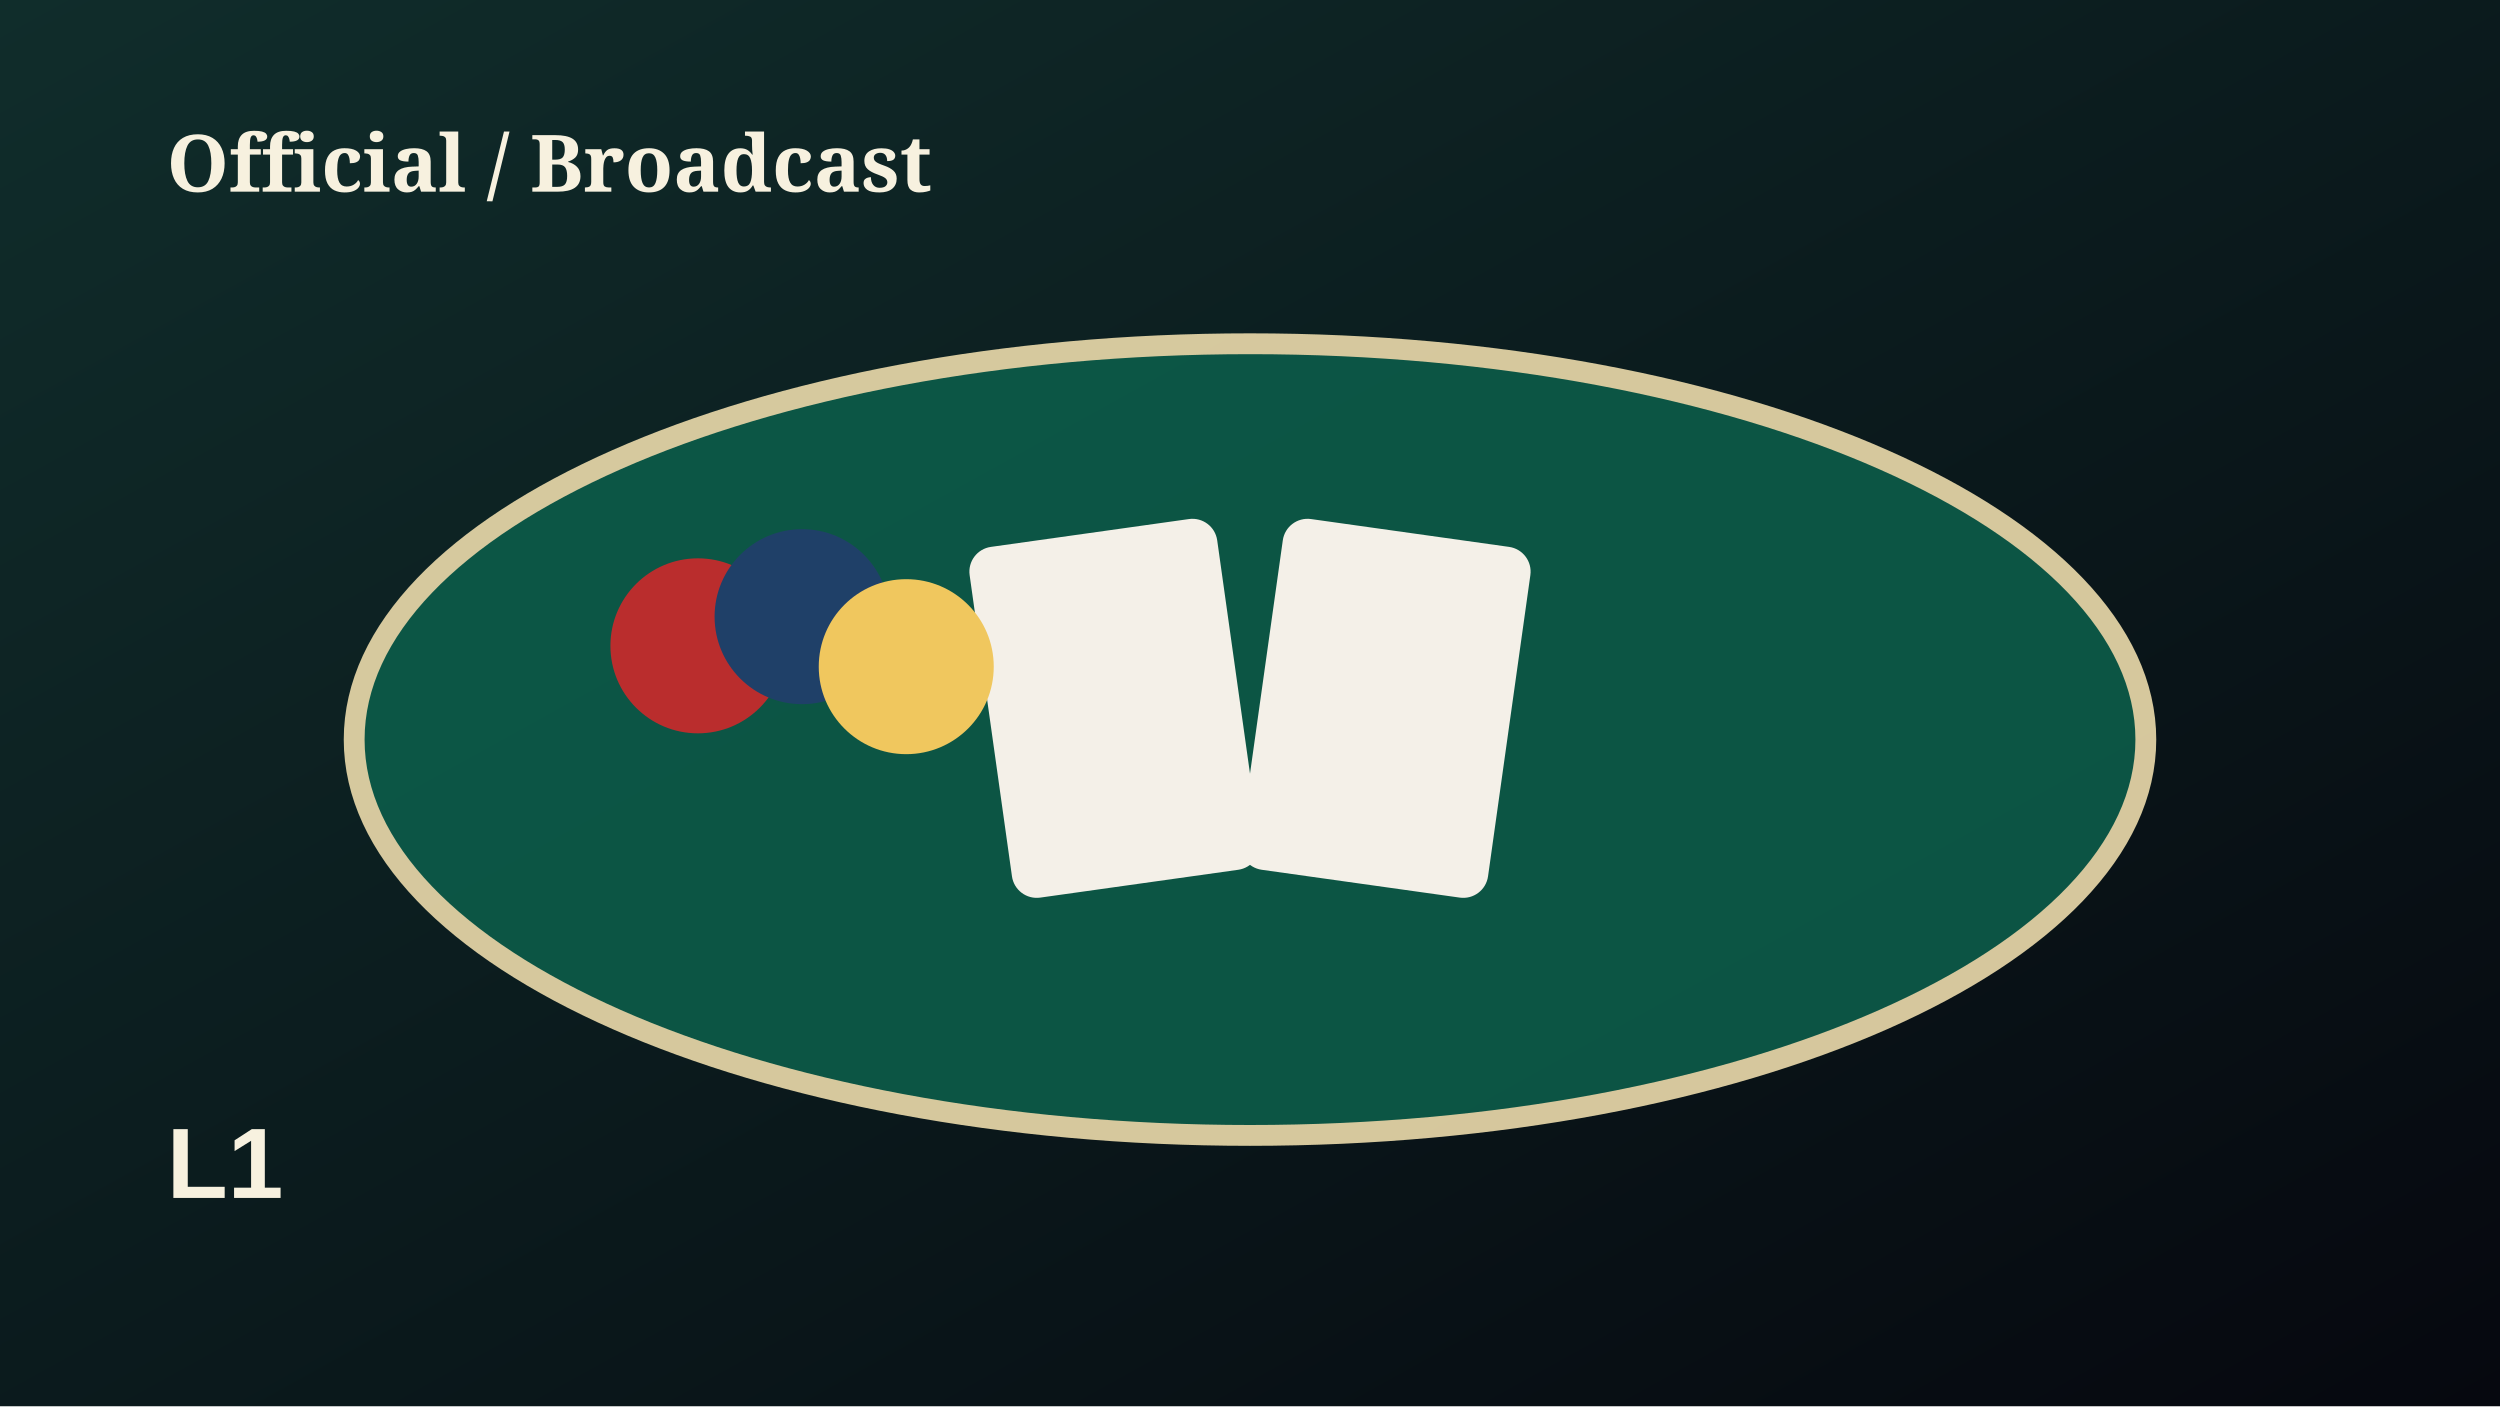
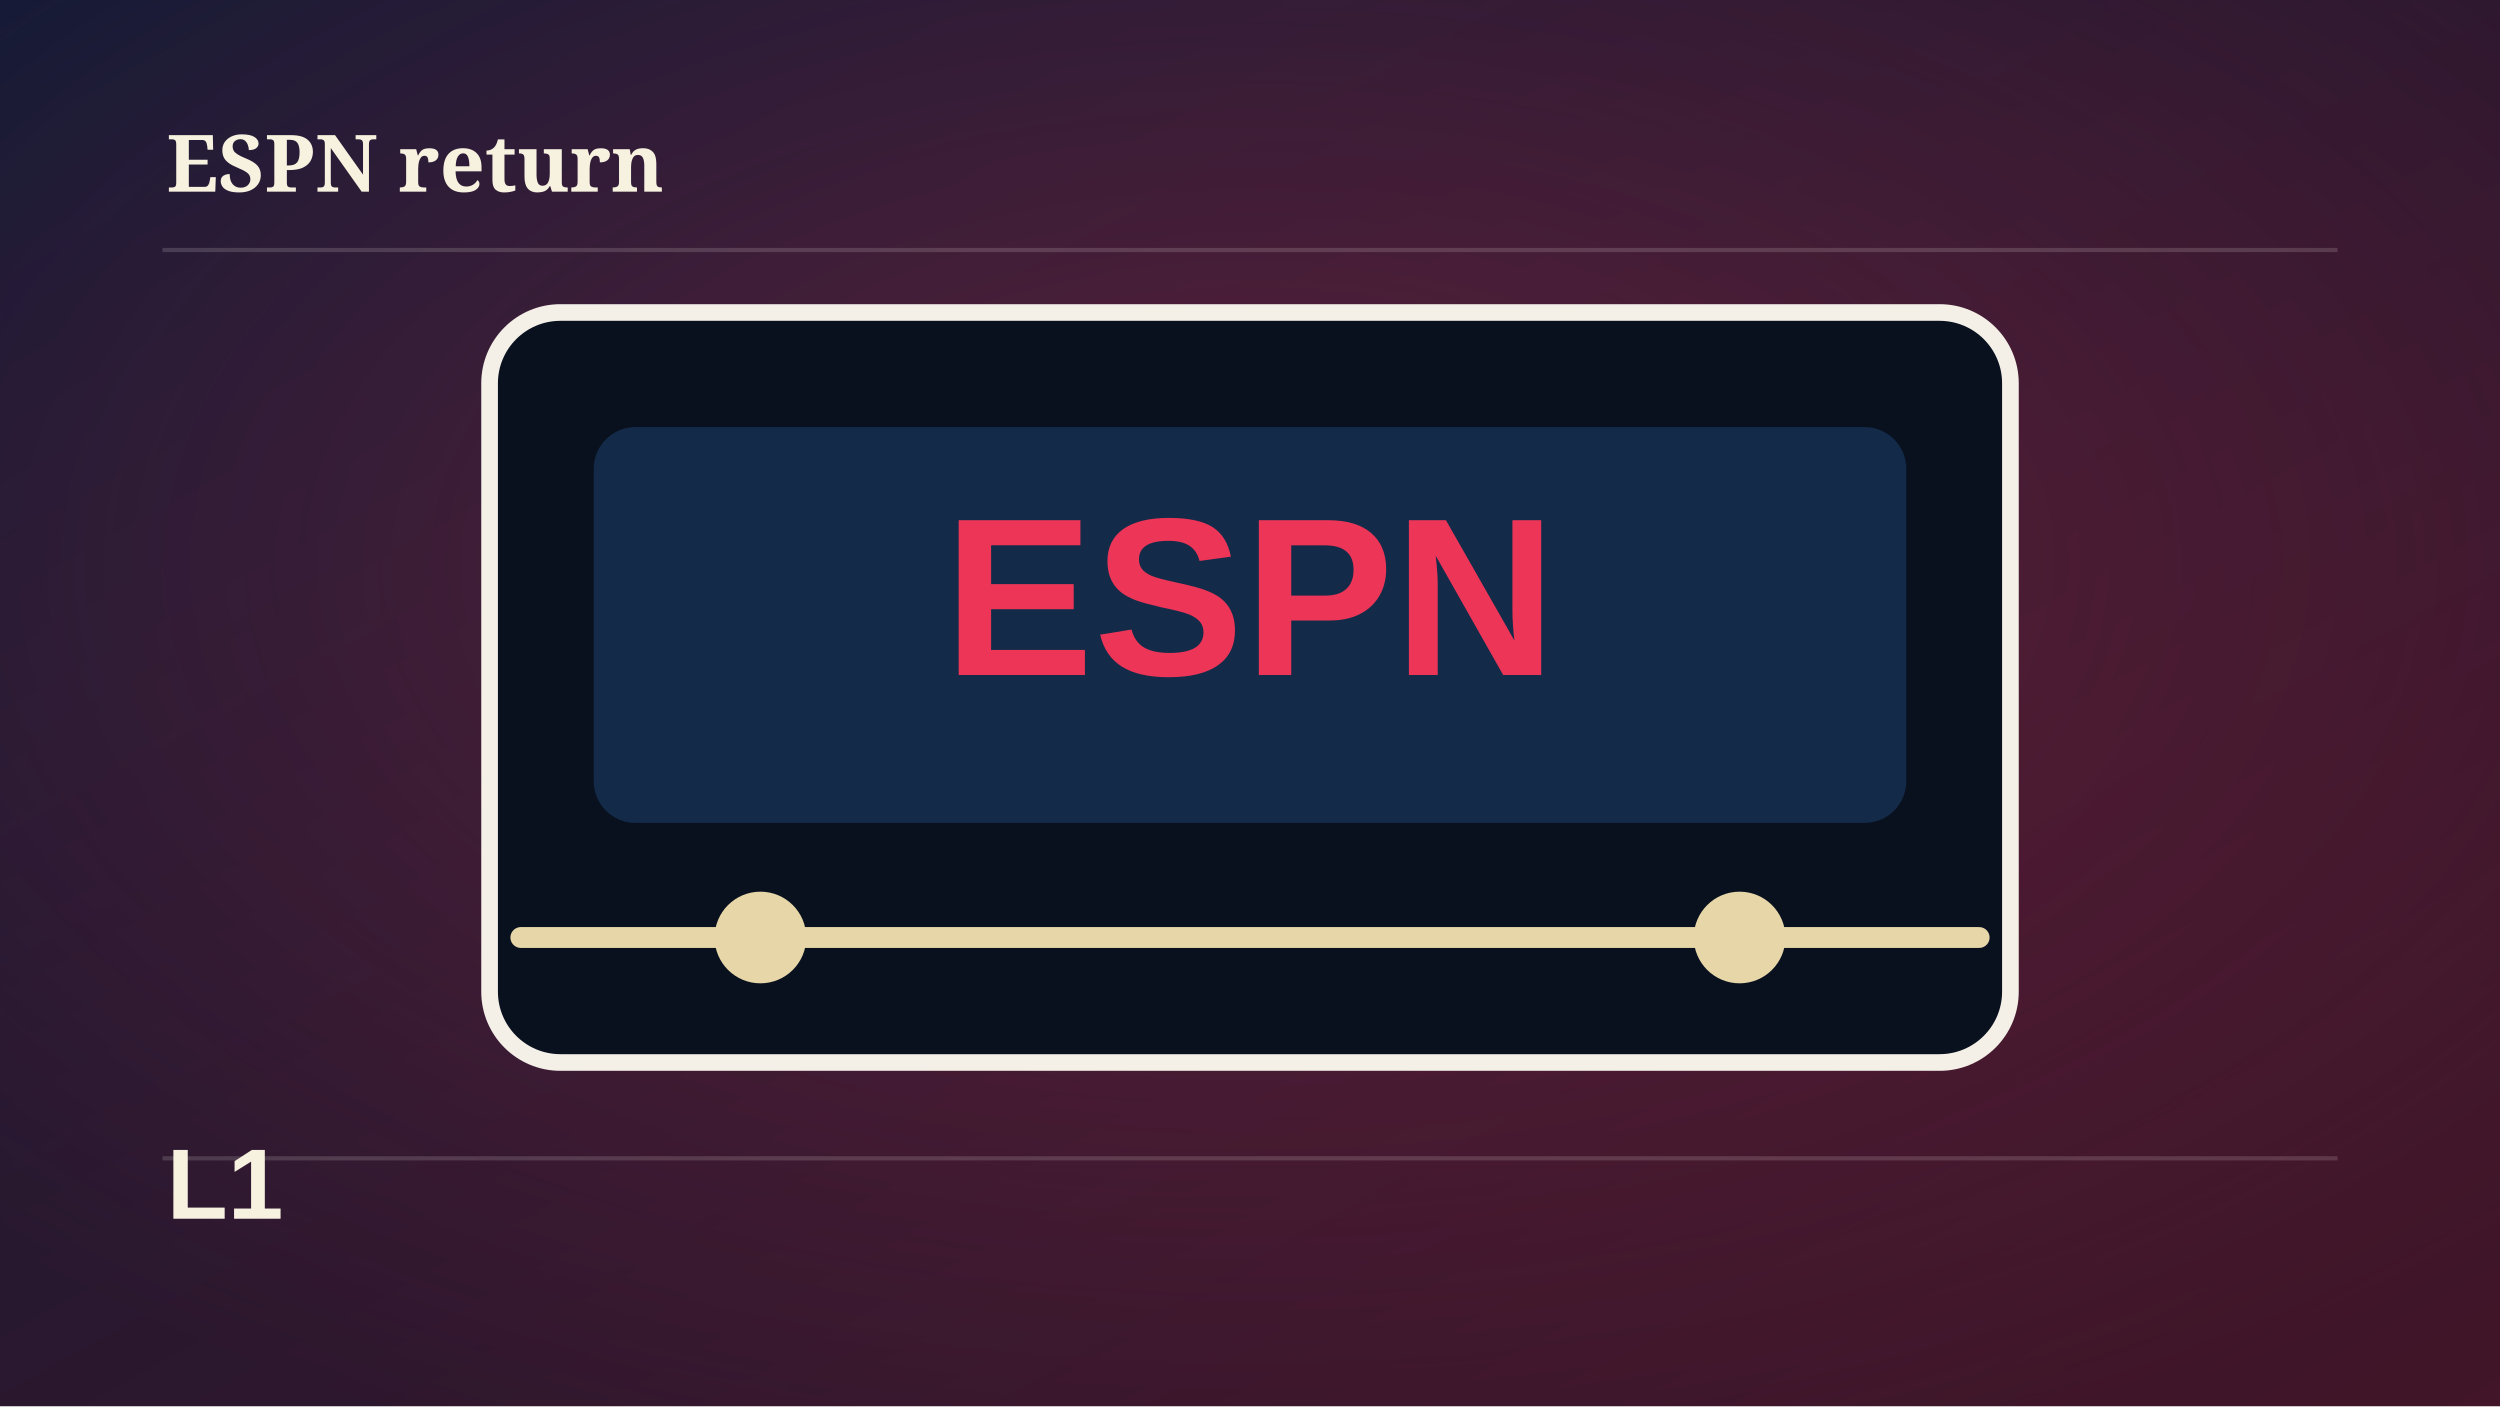
<svg xmlns="http://www.w3.org/2000/svg" width="1200" height="675" viewBox="0 0 1200 675" role="img" aria-labelledby="title desc">
  <defs>
-     <linearGradient id="g" x1="0" x2="1" y1="0" y2="1">
-       <stop offset="0" stop-color="#102d2b" />
-       <stop offset="1" stop-color="#06080f" />
+     <linearGradient id="bg" x1="0" x2="1" y1="0" y2="1">
+       <stop offset="0" stop-color="#111a35" />
+       <stop offset="1" stop-color="#421528" />
    </linearGradient>
+     <radialGradient id="glow" cx="50%" cy="40%" r="70%">
+       <stop offset="0" stop-color="#ec3557" stop-opacity=".26" />
+       <stop offset="1" stop-color="#ec3557" stop-opacity="0" />
+     </radialGradient>
  </defs>
-   <rect width="1200" height="675" fill="url(#g)" />
-   <ellipse cx="600" cy="355" rx="430" ry="190" fill="#0c5a48" stroke="#e7d7a8" stroke-width="10" opacity=".92" />
-   <rect x="475" y="255" width="120" height="170" rx="12" fill="#f4f0e8" transform="rotate(-8 535 340)" />
-   <rect x="605" y="255" width="120" height="170" rx="12" fill="#f4f0e8" transform="rotate(8 665 340)" />
-   <circle cx="335" cy="310" r="42" fill="#ba2d2d" />
-   <circle cx="385" cy="296" r="42" fill="#1f4068" />
-   <circle cx="435" cy="320" r="42" fill="#f0c75e" />
-   <text x="80" y="92" fill="#f7f1df" font-family="Georgia, serif" font-size="38" font-weight="700">Official / Broadcast</text>
-   <text x="80" y="575" fill="#f7f1df" font-family="Arial, sans-serif" font-size="48" font-weight="700">L1</text>
+   <rect width="1200" height="675" fill="url(#bg)" />
+   <rect width="1200" height="675" fill="url(#glow)" />
+   <path d="M78 120h1044M78 556h1044" stroke="#f4f0e8" stroke-opacity=".16" stroke-width="2" />
+   <g aria-hidden="true">
+     <rect x="235" y="150" width="730" height="360" rx="34" fill="#09111f" stroke="#f4f0e8" stroke-width="8" />
+     <rect x="285" y="205" width="630" height="190" rx="20" fill="#132a49" />
+     <text x="600" y="324" text-anchor="middle" fill="#ec3557" font-family="Arial, sans-serif" font-size="108" font-weight="900">ESPN</text>
+     <path d="M250 450h700" stroke="#e7d7a8" stroke-width="10" stroke-linecap="round" />
+     <circle cx="365" cy="450" r="22" fill="#e7d7a8" />
+     <circle cx="835" cy="450" r="22" fill="#e7d7a8" />
+   </g>
+   <text x="80" y="92" fill="#f7f1df" font-family="Georgia, serif" font-size="38" font-weight="700">ESPN return</text>
+   <text x="80" y="585" fill="#f7f1df" font-family="Arial, sans-serif" font-size="48" font-weight="900">L1</text>
</svg>
